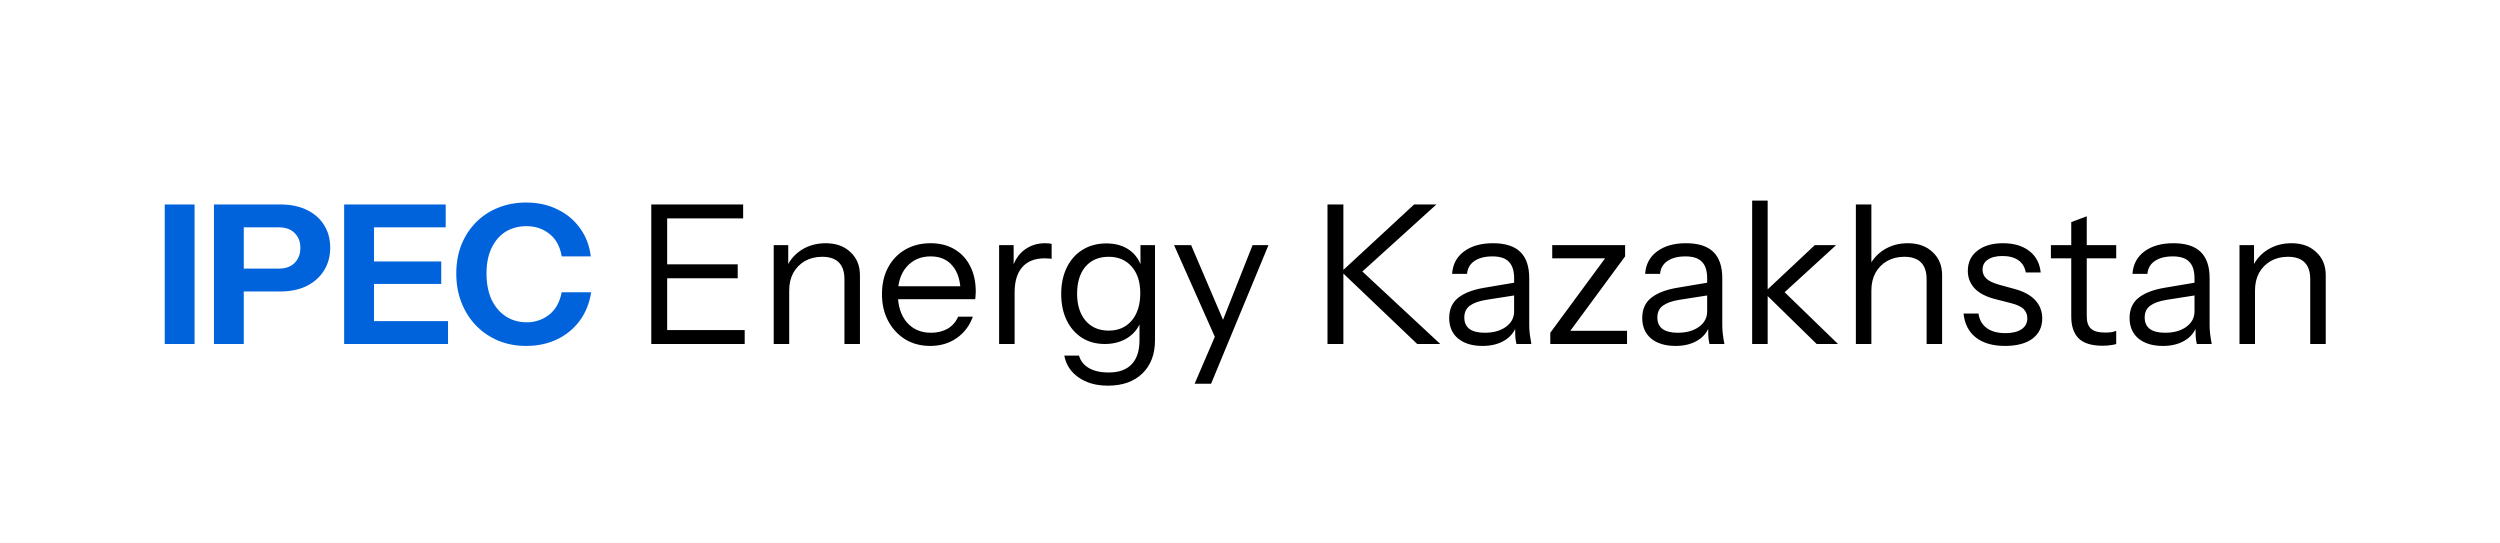
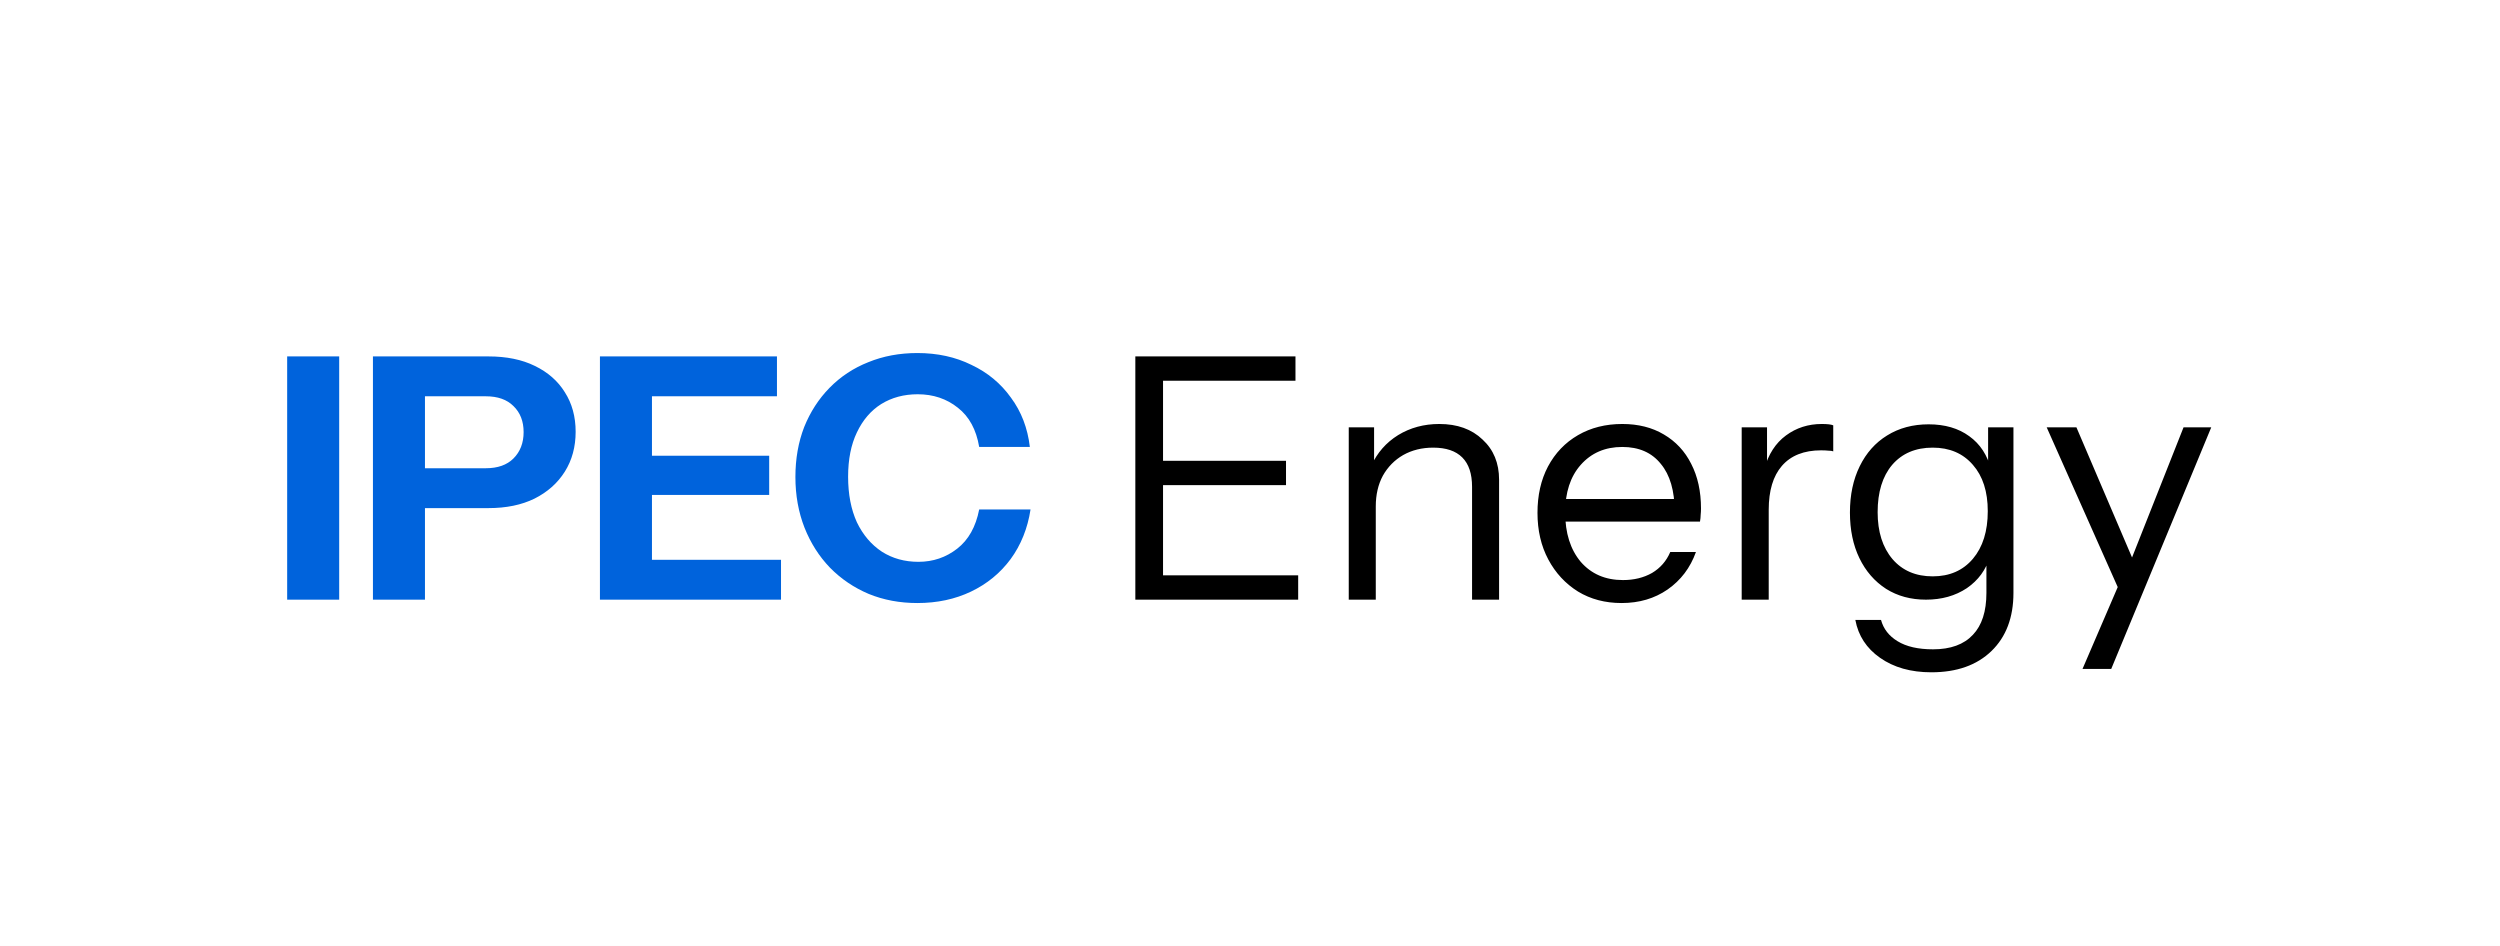
- <svg xmlns="http://www.w3.org/2000/svg" width="258" height="56" viewBox="0 0 258 56" fill="none">
-   <rect width="258" height="56" fill="white" />
+ <svg xmlns="http://www.w3.org/2000/svg" width="148" height="56" viewBox="0 0 148 56" fill="none">
+   <rect width="148" height="56" fill="white" />
  <path d="M17 35.5V21.1H20.08V35.5H17ZM22.078 35.5V21.1H28.918C29.985 21.1 30.898 21.287 31.658 21.66C32.431 22.033 33.025 22.553 33.438 23.22C33.865 23.887 34.078 24.667 34.078 25.56C34.078 26.453 33.865 27.24 33.438 27.92C33.011 28.6 32.411 29.133 31.638 29.52C30.878 29.893 29.971 30.08 28.918 30.08H24.518V27.72H28.758C29.465 27.72 30.012 27.527 30.398 27.14C30.798 26.74 30.998 26.22 30.998 25.58C30.998 24.94 30.798 24.427 30.398 24.04C30.012 23.653 29.465 23.46 28.758 23.46H25.158V35.5H22.078ZM35.516 35.5V21.1H38.596V35.5H35.516ZM36.956 35.5V33.14H46.236V35.5H36.956ZM36.956 29.3V26.98H45.536V29.3H36.956ZM36.956 23.46V21.1H45.996V23.46H36.956ZM54.308 35.7C53.268 35.7 52.308 35.52 51.428 35.16C50.548 34.787 49.782 34.267 49.128 33.6C48.488 32.933 47.988 32.147 47.628 31.24C47.268 30.32 47.088 29.32 47.088 28.24C47.088 27.16 47.262 26.173 47.608 25.28C47.968 24.387 48.468 23.613 49.108 22.96C49.762 22.293 50.528 21.787 51.408 21.44C52.288 21.08 53.255 20.9 54.308 20.9C55.495 20.9 56.562 21.133 57.508 21.6C58.468 22.053 59.248 22.7 59.848 23.54C60.462 24.367 60.835 25.34 60.968 26.46H57.968C57.795 25.433 57.375 24.66 56.708 24.14C56.042 23.607 55.248 23.34 54.328 23.34C53.515 23.34 52.795 23.533 52.168 23.92C51.555 24.307 51.075 24.867 50.728 25.6C50.382 26.32 50.208 27.193 50.208 28.22C50.208 29.26 50.382 30.16 50.728 30.92C51.088 31.667 51.582 32.247 52.208 32.66C52.835 33.06 53.555 33.26 54.368 33.26C55.235 33.26 56.002 33 56.668 32.48C57.335 31.96 57.768 31.187 57.968 30.16H61.008C60.835 31.28 60.442 32.26 59.828 33.1C59.215 33.927 58.435 34.567 57.488 35.02C56.542 35.473 55.482 35.7 54.308 35.7Z" fill="#0063DC" />
-   <path d="M67.212 35.5V21.1H68.852V35.5H67.212ZM68.052 35.5V34.06H76.852V35.5H68.052ZM68.052 28.72V27.28H76.132V28.72H68.052ZM68.052 22.54V21.1H76.692V22.54H68.052ZM79.846 35.5V25.3H81.346V27.7H81.446V35.5H79.846ZM87.146 35.5V28.82C87.146 28.047 86.953 27.467 86.566 27.08C86.179 26.693 85.606 26.5 84.846 26.5C84.179 26.5 83.586 26.647 83.066 26.94C82.559 27.233 82.159 27.64 81.866 28.16C81.586 28.68 81.446 29.287 81.446 29.98L81.186 27.56C81.533 26.8 82.059 26.2 82.766 25.76C83.486 25.32 84.299 25.1 85.206 25.1C86.273 25.1 87.126 25.407 87.766 26.02C88.419 26.62 88.746 27.413 88.746 28.4V35.5H87.146ZM95.999 35.7C95.025 35.7 94.165 35.473 93.419 35.02C92.672 34.553 92.085 33.92 91.659 33.12C91.232 32.32 91.019 31.4 91.019 30.36C91.019 29.32 91.225 28.407 91.639 27.62C92.065 26.82 92.659 26.2 93.419 25.76C94.179 25.32 95.052 25.1 96.039 25.1C96.985 25.1 97.805 25.307 98.499 25.72C99.205 26.133 99.745 26.713 100.119 27.46C100.505 28.207 100.699 29.087 100.699 30.1C100.699 30.233 100.692 30.36 100.679 30.48C100.679 30.6 100.665 30.733 100.639 30.88H92.219V29.54H99.659L99.139 30.28C99.139 29.053 98.865 28.113 98.319 27.46C97.785 26.793 97.025 26.46 96.039 26.46C95.025 26.46 94.205 26.813 93.579 27.52C92.965 28.213 92.659 29.153 92.659 30.34C92.659 31.553 92.965 32.527 93.579 33.26C94.205 33.98 95.039 34.34 96.079 34.34C96.732 34.34 97.305 34.2 97.799 33.92C98.292 33.627 98.652 33.213 98.879 32.68H100.399C100.065 33.613 99.505 34.353 98.719 34.9C97.945 35.433 97.039 35.7 95.999 35.7ZM103.108 35.5V25.3H104.608V27.9H104.708V35.5H103.108ZM104.708 30.18L104.448 27.76C104.688 26.893 105.114 26.233 105.728 25.78C106.341 25.327 107.048 25.1 107.848 25.1C108.181 25.1 108.408 25.127 108.528 25.18V26.72C108.461 26.693 108.368 26.68 108.248 26.68C108.128 26.667 107.981 26.66 107.808 26.66C106.794 26.66 106.021 26.967 105.488 27.58C104.968 28.18 104.708 29.047 104.708 30.18ZM114.336 39.8C113.122 39.8 112.109 39.513 111.296 38.94C110.496 38.38 110.009 37.633 109.836 36.7H111.356C111.502 37.233 111.829 37.653 112.336 37.96C112.856 38.28 113.556 38.44 114.436 38.44C115.476 38.44 116.262 38.153 116.796 37.58C117.329 37.02 117.596 36.193 117.596 35.1V32.92L117.796 32.96C117.569 33.733 117.116 34.353 116.436 34.82C115.756 35.273 114.949 35.5 114.016 35.5C113.122 35.5 112.336 35.287 111.656 34.86C110.976 34.42 110.449 33.813 110.076 33.04C109.702 32.267 109.516 31.367 109.516 30.34C109.516 29.3 109.709 28.387 110.096 27.6C110.482 26.813 111.022 26.207 111.716 25.78C112.422 25.34 113.242 25.12 114.176 25.12C115.136 25.12 115.936 25.353 116.576 25.82C117.229 26.287 117.662 26.953 117.876 27.82L117.696 27.84V25.3H119.196V35.1C119.196 36.553 118.762 37.7 117.896 38.54C117.029 39.38 115.842 39.8 114.336 39.8ZM114.416 34.12C115.416 34.12 116.209 33.773 116.796 33.08C117.382 32.387 117.676 31.447 117.676 30.26C117.676 29.1 117.382 28.187 116.796 27.52C116.209 26.84 115.416 26.5 114.416 26.5C113.402 26.5 112.602 26.84 112.016 27.52C111.442 28.2 111.156 29.133 111.156 30.32C111.156 31.48 111.449 32.407 112.036 33.1C112.622 33.78 113.416 34.12 114.416 34.12ZM123.285 39.6L125.565 34.3L125.925 33.74L129.265 25.3H130.905L124.985 39.6H123.285ZM125.745 35.6L121.165 25.3H122.925L126.865 34.52L125.745 35.6ZM136.997 35.5V21.1H138.637V35.5H136.997ZM138.457 28.02L145.937 21.1H148.237L140.597 28.02H138.457ZM146.257 35.5L138.417 28.02H140.597L148.637 35.5H146.257ZM156.497 35.5C156.443 35.273 156.403 35.013 156.377 34.72C156.363 34.427 156.357 34.053 156.357 33.6H156.257V28.72C156.257 27.947 156.077 27.38 155.717 27.02C155.37 26.647 154.803 26.46 154.017 26.46C153.243 26.46 152.623 26.62 152.157 26.94C151.703 27.247 151.45 27.687 151.397 28.26H149.857C149.923 27.273 150.337 26.5 151.097 25.94C151.857 25.38 152.85 25.1 154.077 25.1C155.343 25.1 156.283 25.4 156.897 26C157.51 26.6 157.817 27.5 157.817 28.7V33.6C157.817 33.893 157.837 34.2 157.877 34.52C157.917 34.827 157.97 35.153 158.037 35.5H156.497ZM152.997 35.7C151.943 35.7 151.103 35.447 150.477 34.94C149.863 34.42 149.557 33.713 149.557 32.82C149.557 31.927 149.863 31.233 150.477 30.74C151.09 30.247 151.983 29.9 153.157 29.7L156.717 29.1V30.42L153.397 30.94C152.65 31.06 152.083 31.26 151.697 31.54C151.31 31.82 151.117 32.227 151.117 32.76C151.117 33.28 151.29 33.673 151.637 33.94C151.997 34.207 152.523 34.34 153.217 34.34C154.11 34.34 154.837 34.14 155.397 33.74C155.97 33.327 156.257 32.793 156.257 32.14L156.517 33.56C156.303 34.24 155.883 34.767 155.257 35.14C154.643 35.513 153.89 35.7 152.997 35.7ZM159.99 35.5V34.34L166.19 25.92L166.79 26.66H160.19V25.3H167.71V26.46L161.51 34.88L160.91 34.14H167.91V35.5H159.99ZM176.419 35.5C176.365 35.273 176.325 35.013 176.299 34.72C176.285 34.427 176.279 34.053 176.279 33.6H176.179V28.72C176.179 27.947 175.999 27.38 175.639 27.02C175.292 26.647 174.725 26.46 173.939 26.46C173.165 26.46 172.545 26.62 172.079 26.94C171.625 27.247 171.372 27.687 171.319 28.26H169.779C169.845 27.273 170.259 26.5 171.019 25.94C171.779 25.38 172.772 25.1 173.999 25.1C175.265 25.1 176.205 25.4 176.819 26C177.432 26.6 177.739 27.5 177.739 28.7V33.6C177.739 33.893 177.759 34.2 177.799 34.52C177.839 34.827 177.892 35.153 177.959 35.5H176.419ZM172.919 35.7C171.865 35.7 171.025 35.447 170.399 34.94C169.785 34.42 169.479 33.713 169.479 32.82C169.479 31.927 169.785 31.233 170.399 30.74C171.012 30.247 171.905 29.9 173.079 29.7L176.639 29.1V30.42L173.319 30.94C172.572 31.06 172.005 31.26 171.619 31.54C171.232 31.82 171.039 32.227 171.039 32.76C171.039 33.28 171.212 33.673 171.559 33.94C171.919 34.207 172.445 34.34 173.139 34.34C174.032 34.34 174.759 34.14 175.319 33.74C175.892 33.327 176.179 32.793 176.179 32.14L176.439 33.56C176.225 34.24 175.805 34.767 175.179 35.14C174.565 35.513 173.812 35.7 172.919 35.7ZM180.823 35.5V20.7H182.423V35.5H180.823ZM187.483 35.5L182.063 30.2L187.283 25.3H189.483L183.623 30.66L183.723 29.72L189.683 35.5H187.483ZM191.526 35.5V21.1H193.126V35.5H191.526ZM198.826 35.5V28.82C198.826 28.047 198.632 27.467 198.246 27.08C197.859 26.693 197.286 26.5 196.526 26.5C195.859 26.5 195.266 26.647 194.746 26.94C194.239 27.233 193.839 27.64 193.546 28.16C193.266 28.68 193.126 29.287 193.126 29.98L192.866 27.56C193.212 26.8 193.739 26.2 194.446 25.76C195.166 25.32 195.979 25.1 196.886 25.1C197.952 25.1 198.806 25.407 199.446 26.02C200.099 26.62 200.426 27.413 200.426 28.4V35.5H198.826ZM206.919 35.7C205.666 35.7 204.666 35.413 203.919 34.84C203.173 34.253 202.746 33.427 202.639 32.36H204.179C204.273 33.013 204.559 33.513 205.039 33.86C205.519 34.207 206.159 34.38 206.959 34.38C207.666 34.38 208.219 34.247 208.619 33.98C209.019 33.713 209.219 33.333 209.219 32.84C209.219 32.493 209.106 32.193 208.879 31.94C208.653 31.673 208.199 31.453 207.519 31.28L205.879 30.86C204.946 30.62 204.246 30.253 203.779 29.76C203.313 29.253 203.079 28.653 203.079 27.96C203.079 27.08 203.406 26.387 204.059 25.88C204.713 25.36 205.599 25.1 206.719 25.1C207.826 25.1 208.726 25.367 209.419 25.9C210.113 26.433 210.506 27.173 210.599 28.12H209.059C208.966 27.573 208.713 27.153 208.299 26.86C207.886 26.567 207.339 26.42 206.659 26.42C206.006 26.42 205.499 26.547 205.139 26.8C204.779 27.04 204.599 27.387 204.599 27.84C204.599 28.187 204.726 28.487 204.979 28.74C205.246 28.993 205.686 29.207 206.299 29.38L207.899 29.82C208.846 30.073 209.559 30.46 210.039 30.98C210.519 31.5 210.759 32.127 210.759 32.86C210.759 33.753 210.419 34.453 209.739 34.96C209.059 35.453 208.119 35.7 206.919 35.7ZM216.993 35.68C215.859 35.68 215.033 35.427 214.513 34.92C214.006 34.4 213.753 33.653 213.753 32.68V22.92L215.353 22.32V32.66C215.353 33.233 215.499 33.653 215.793 33.92C216.086 34.187 216.566 34.32 217.233 34.32C217.499 34.32 217.726 34.307 217.913 34.28C218.113 34.24 218.273 34.193 218.393 34.14V35.5C218.259 35.553 218.066 35.593 217.813 35.62C217.573 35.66 217.299 35.68 216.993 35.68ZM211.653 26.66V25.3H218.393V26.66H211.653ZM226.712 35.5C226.658 35.273 226.618 35.013 226.592 34.72C226.578 34.427 226.572 34.053 226.572 33.6H226.472V28.72C226.472 27.947 226.292 27.38 225.932 27.02C225.585 26.647 225.018 26.46 224.232 26.46C223.458 26.46 222.838 26.62 222.372 26.94C221.918 27.247 221.665 27.687 221.612 28.26H220.072C220.138 27.273 220.552 26.5 221.312 25.94C222.072 25.38 223.065 25.1 224.292 25.1C225.558 25.1 226.498 25.4 227.112 26C227.725 26.6 228.032 27.5 228.032 28.7V33.6C228.032 33.893 228.052 34.2 228.092 34.52C228.132 34.827 228.185 35.153 228.252 35.5H226.712ZM223.212 35.7C222.158 35.7 221.318 35.447 220.692 34.94C220.078 34.42 219.772 33.713 219.772 32.82C219.772 31.927 220.078 31.233 220.692 30.74C221.305 30.247 222.198 29.9 223.372 29.7L226.932 29.1V30.42L223.612 30.94C222.865 31.06 222.298 31.26 221.912 31.54C221.525 31.82 221.332 32.227 221.332 32.76C221.332 33.28 221.505 33.673 221.852 33.94C222.212 34.207 222.738 34.34 223.432 34.34C224.325 34.34 225.052 34.14 225.612 33.74C226.185 33.327 226.472 32.793 226.472 32.14L226.732 33.56C226.518 34.24 226.098 34.767 225.472 35.14C224.858 35.513 224.105 35.7 223.212 35.7ZM231.116 35.5V25.3H232.616V27.7H232.716V35.5H231.116ZM238.416 35.5V28.82C238.416 28.047 238.222 27.467 237.836 27.08C237.449 26.693 236.876 26.5 236.116 26.5C235.449 26.5 234.856 26.647 234.336 26.94C233.829 27.233 233.429 27.64 233.136 28.16C232.856 28.68 232.716 29.287 232.716 29.98L232.456 27.56C232.802 26.8 233.329 26.2 234.036 25.76C234.756 25.32 235.569 25.1 236.476 25.1C237.542 25.1 238.396 25.407 239.036 26.02C239.689 26.62 240.016 27.413 240.016 28.4V35.5H238.416Z" fill="black" />
+   <path d="M67.212 35.5V21.1H68.852V35.5H67.212ZM68.052 35.5V34.06H76.852V35.5H68.052ZM68.052 28.72V27.28H76.132V28.72H68.052ZM68.052 22.54V21.1H76.692V22.54H68.052ZM79.846 35.5V25.3H81.346V27.7H81.446V35.5H79.846ZM87.146 35.5V28.82C87.146 28.047 86.953 27.467 86.566 27.08C86.179 26.693 85.606 26.5 84.846 26.5C84.179 26.5 83.586 26.647 83.066 26.94C82.559 27.233 82.159 27.64 81.866 28.16C81.586 28.68 81.446 29.287 81.446 29.98L81.186 27.56C81.533 26.8 82.059 26.2 82.766 25.76C83.486 25.32 84.299 25.1 85.206 25.1C86.273 25.1 87.126 25.407 87.766 26.02C88.419 26.62 88.746 27.413 88.746 28.4V35.5H87.146ZM95.999 35.7C95.025 35.7 94.165 35.473 93.419 35.02C92.672 34.553 92.085 33.92 91.659 33.12C91.232 32.32 91.019 31.4 91.019 30.36C91.019 29.32 91.225 28.407 91.639 27.62C92.065 26.82 92.659 26.2 93.419 25.76C94.179 25.32 95.052 25.1 96.039 25.1C96.985 25.1 97.805 25.307 98.499 25.72C99.205 26.133 99.745 26.713 100.119 27.46C100.505 28.207 100.699 29.087 100.699 30.1C100.699 30.233 100.692 30.36 100.679 30.48C100.679 30.6 100.665 30.733 100.639 30.88H92.219V29.54H99.659L99.139 30.28C99.139 29.053 98.865 28.113 98.319 27.46C97.785 26.793 97.025 26.46 96.039 26.46C95.025 26.46 94.205 26.813 93.579 27.52C92.965 28.213 92.659 29.153 92.659 30.34C92.659 31.553 92.965 32.527 93.579 33.26C94.205 33.98 95.039 34.34 96.079 34.34C96.732 34.34 97.305 34.2 97.799 33.92C98.292 33.627 98.652 33.213 98.879 32.68H100.399C100.065 33.613 99.505 34.353 98.719 34.9C97.945 35.433 97.039 35.7 95.999 35.7ZM103.108 35.5V25.3H104.608V27.9H104.708V35.5H103.108ZM104.708 30.18L104.448 27.76C104.688 26.893 105.114 26.233 105.728 25.78C106.341 25.327 107.048 25.1 107.848 25.1C108.181 25.1 108.408 25.127 108.528 25.18V26.72C108.461 26.693 108.368 26.68 108.248 26.68C108.128 26.667 107.981 26.66 107.808 26.66C106.794 26.66 106.021 26.967 105.488 27.58C104.968 28.18 104.708 29.047 104.708 30.18ZM114.336 39.8C113.122 39.8 112.109 39.513 111.296 38.94C110.496 38.38 110.009 37.633 109.836 36.7H111.356C111.502 37.233 111.829 37.653 112.336 37.96C112.856 38.28 113.556 38.44 114.436 38.44C115.476 38.44 116.262 38.153 116.796 37.58C117.329 37.02 117.596 36.193 117.596 35.1V32.92L117.796 32.96C117.569 33.733 117.116 34.353 116.436 34.82C115.756 35.273 114.949 35.5 114.016 35.5C113.122 35.5 112.336 35.287 111.656 34.86C110.976 34.42 110.449 33.813 110.076 33.04C109.702 32.267 109.516 31.367 109.516 30.34C109.516 29.3 109.709 28.387 110.096 27.6C110.482 26.813 111.022 26.207 111.716 25.78C112.422 25.34 113.242 25.12 114.176 25.12C115.136 25.12 115.936 25.353 116.576 25.82C117.229 26.287 117.662 26.953 117.876 27.82L117.696 27.84V25.3H119.196V35.1C119.196 36.553 118.762 37.7 117.896 38.54C117.029 39.38 115.842 39.8 114.336 39.8ZM114.416 34.12C115.416 34.12 116.209 33.773 116.796 33.08C117.382 32.387 117.676 31.447 117.676 30.26C117.676 29.1 117.382 28.187 116.796 27.52C116.209 26.84 115.416 26.5 114.416 26.5C113.402 26.5 112.602 26.84 112.016 27.52C111.442 28.2 111.156 29.133 111.156 30.32C111.156 31.48 111.449 32.407 112.036 33.1C112.622 33.78 113.416 34.12 114.416 34.12ZM123.285 39.6L125.565 34.3L125.925 33.74L129.265 25.3H130.905L124.985 39.6H123.285ZM125.745 35.6L121.165 25.3H122.925L126.865 34.52L125.745 35.6Z" fill="black" />
</svg>
